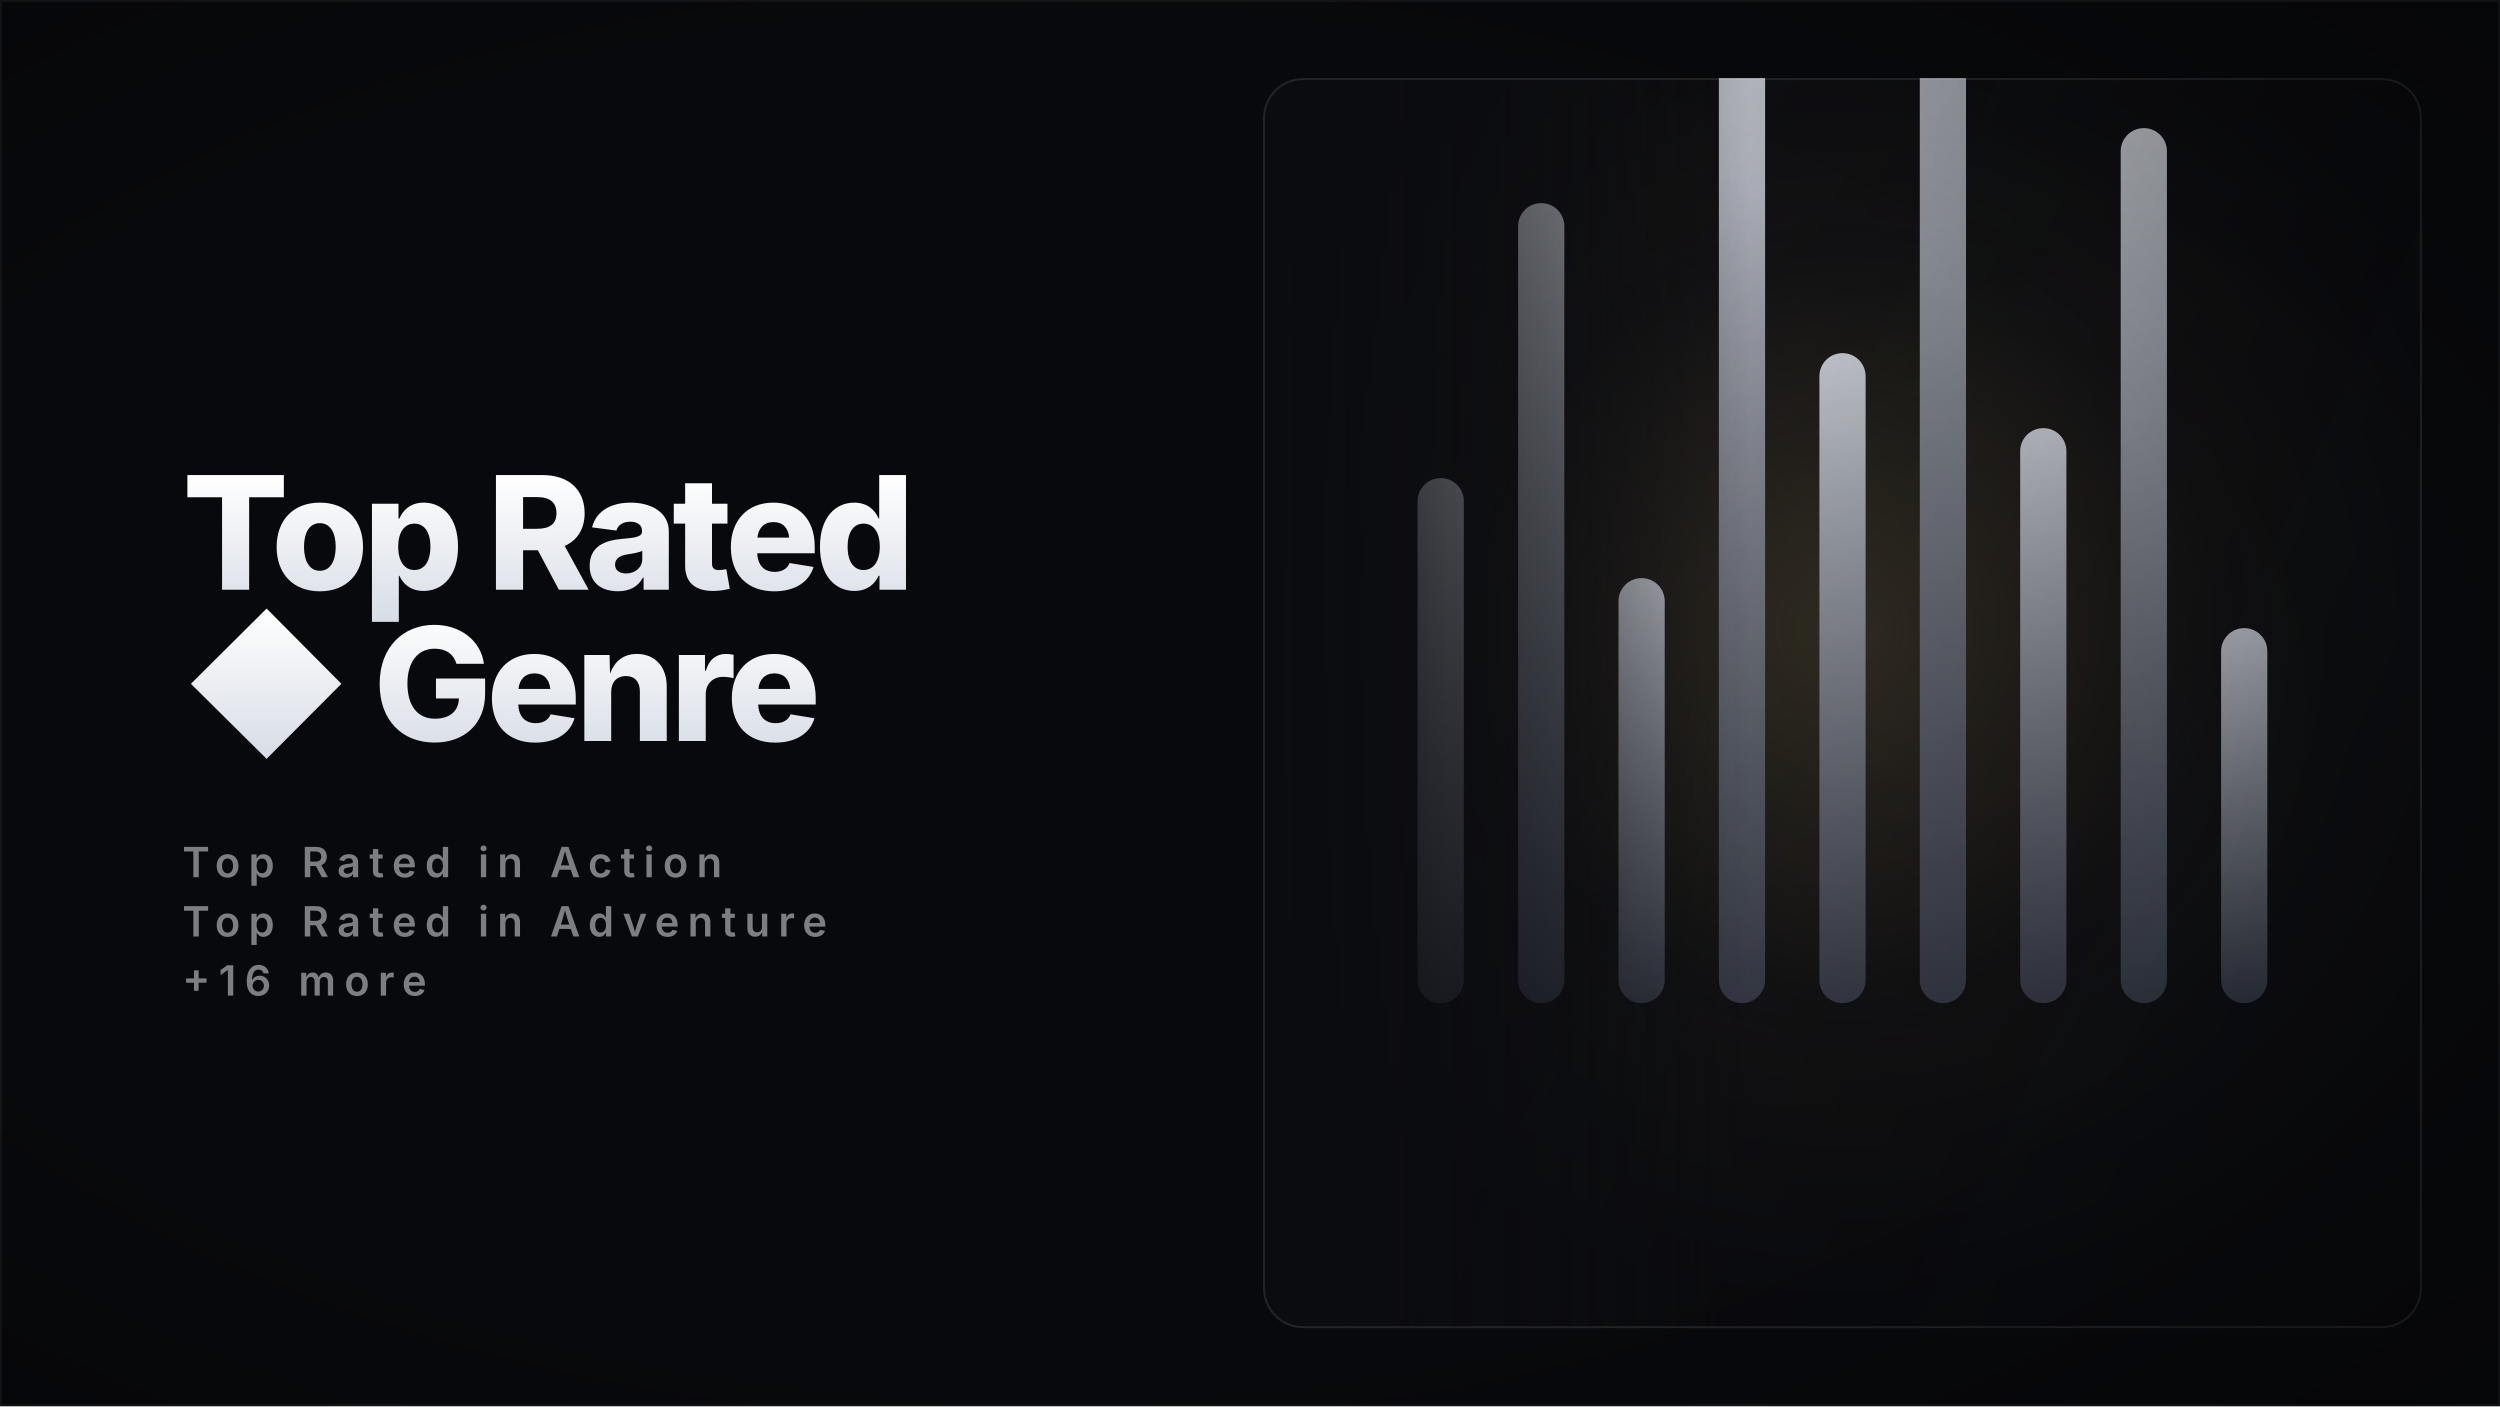
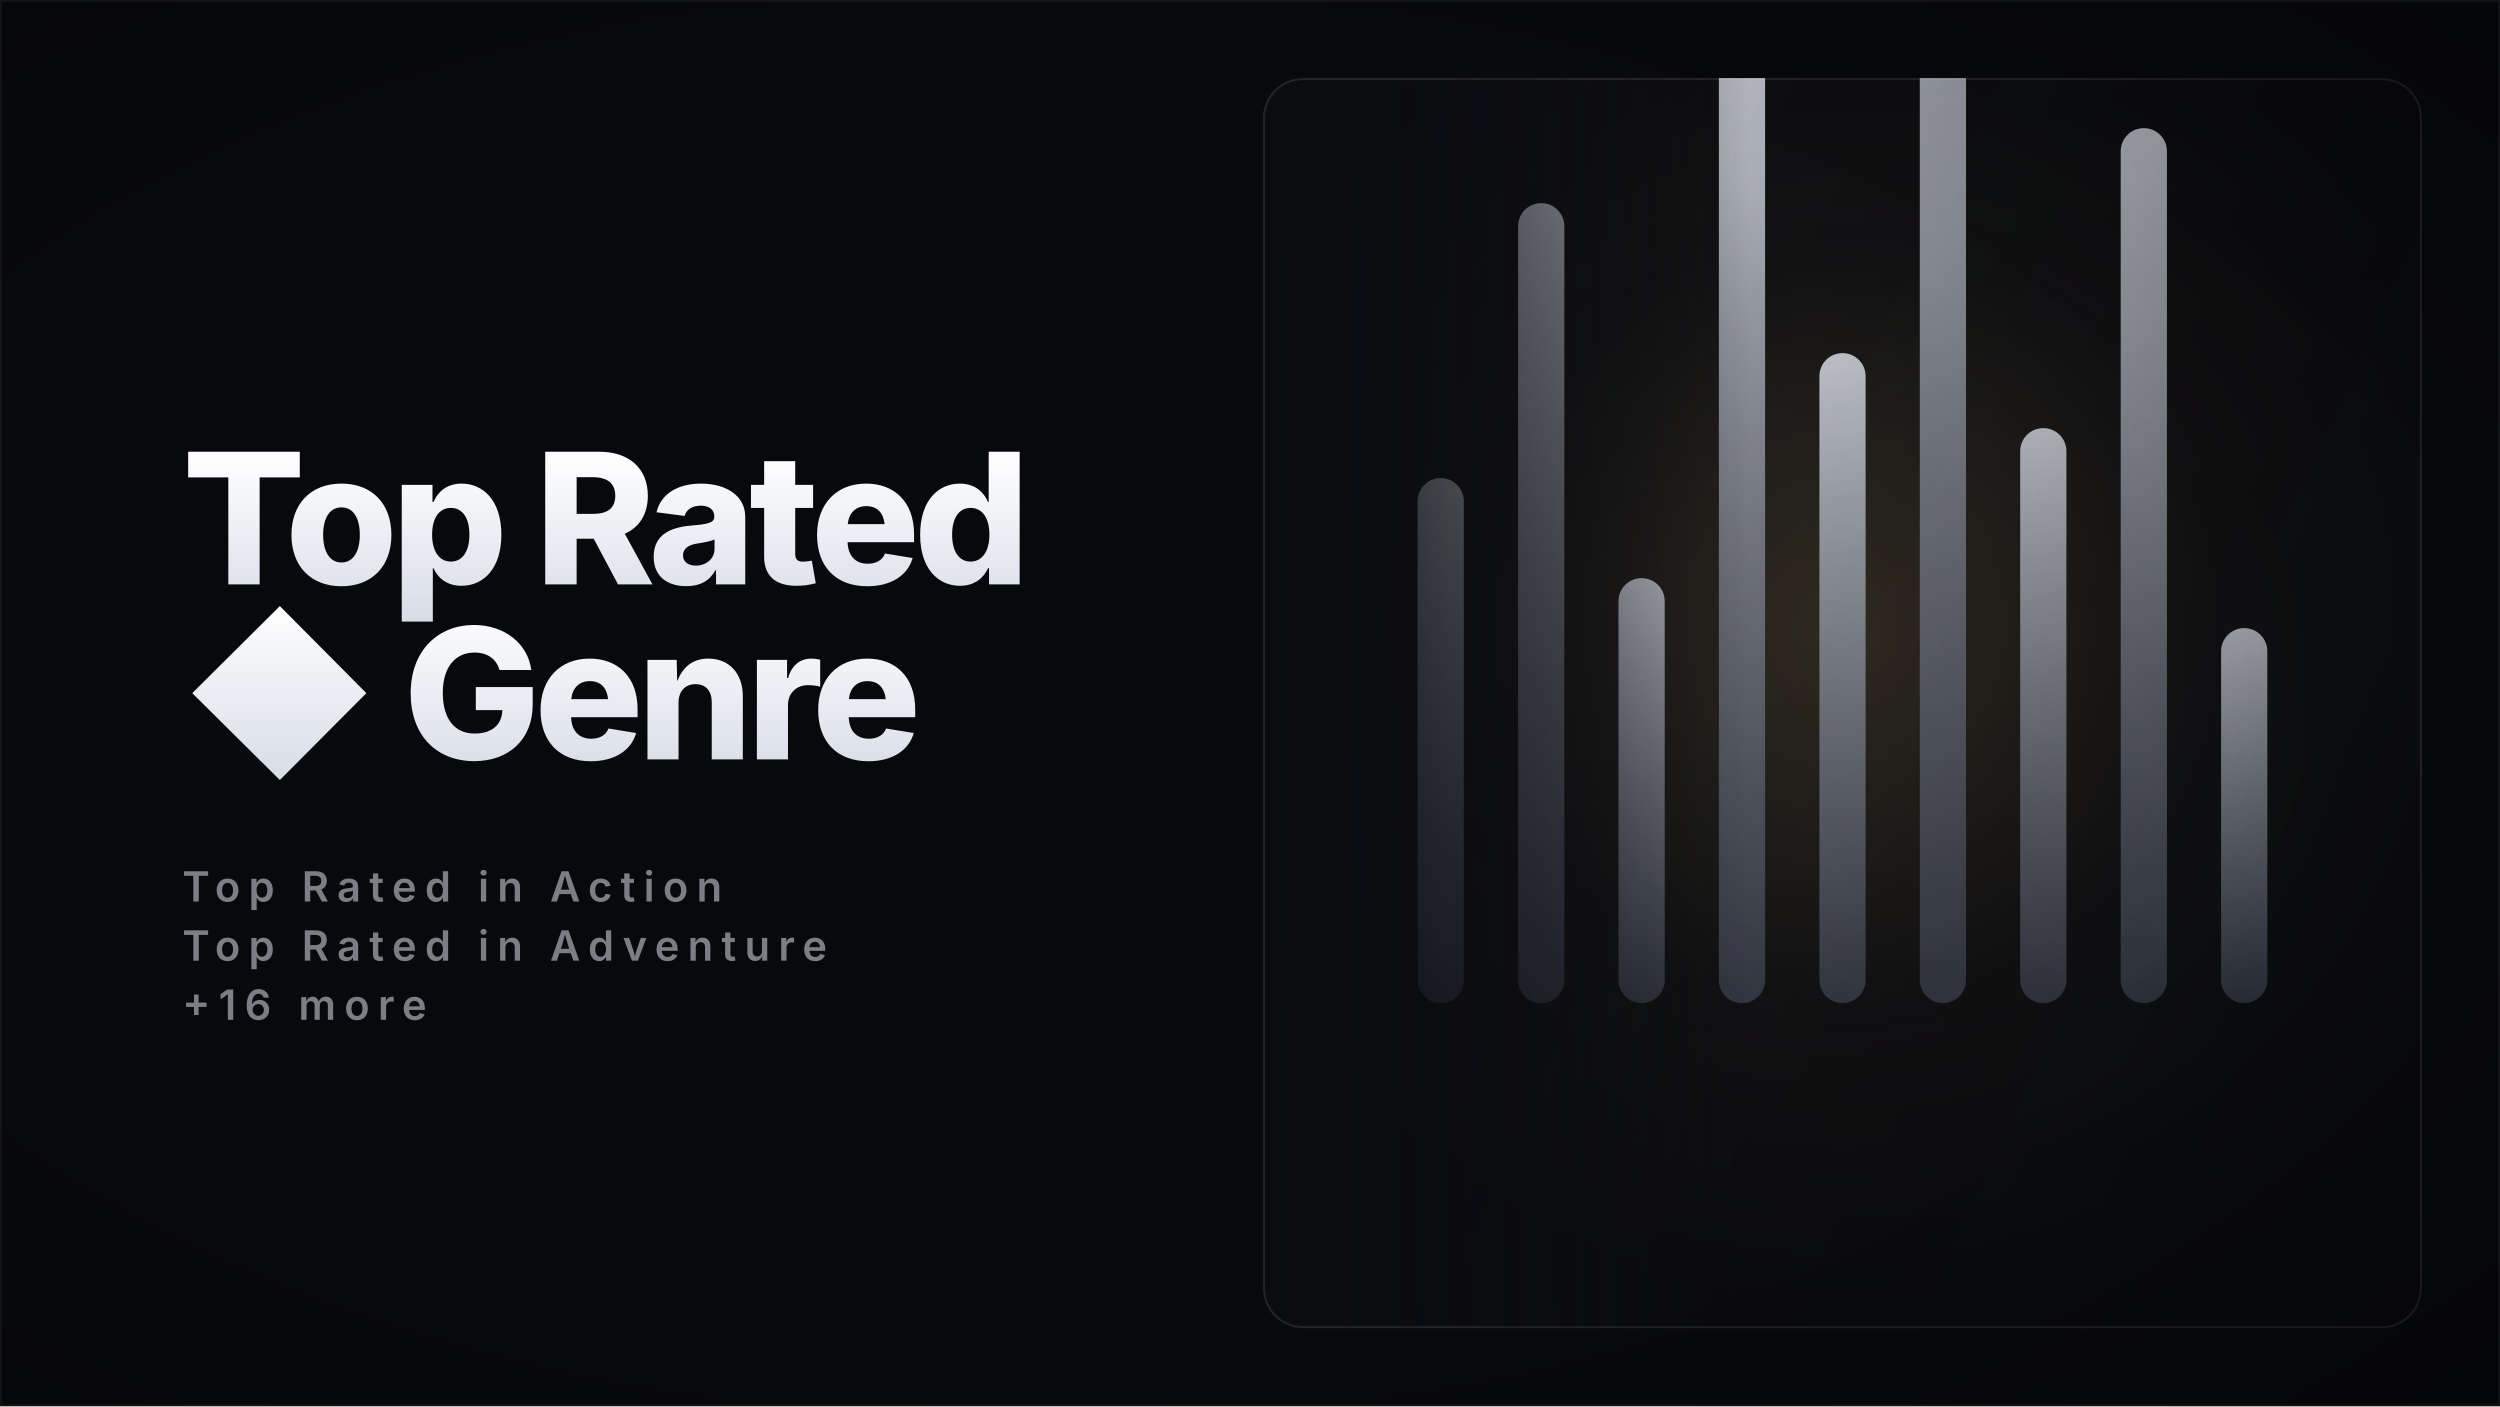
<svg xmlns="http://www.w3.org/2000/svg" width="1920" height="1080" viewBox="0 0 1920 1080" role="img" aria-label="Top Rated ◆ Genre — movies collection cover" shape-rendering="geometricPrecision" text-rendering="geometricPrecision">
  <defs>
    <linearGradient id="titleFill" x1="0" y1="0" x2="0" y2="1">
      <stop offset="0" stop-color="#FFFFFF" />
      <stop offset="1" stop-color="#D7DCE6" />
    </linearGradient>
    <linearGradient id="feather" x1="0" y1="0" x2="1" y2="0">
      <stop offset="0" stop-color="#0B0C10" stop-opacity="1" />
      <stop offset="0.6" stop-color="#0B0C10" stop-opacity="0.55" />
      <stop offset="1" stop-color="#0B0C10" stop-opacity="0" />
    </linearGradient>
    <linearGradient id="panelShade" x1="0" y1="0" x2="1" y2="0.5">
      <stop offset="0" stop-color="rgba(6,7,10,0)" />
      <stop offset="1" stop-color="rgba(6,7,10,0.42)" />
    </linearGradient>
    <radialGradient id="vignette" cx="0.42" cy="0.5" r="0.85">
      <stop offset="0.55" stop-color="rgba(0,0,0,0)" />
      <stop offset="1" stop-color="rgba(0,0,0,0.45)" />
    </radialGradient>
    <clipPath id="cardClip">
      <rect x="970" y="60" width="890" height="960" rx="30" />
    </clipPath>
    <linearGradient id="ivoryS" x1="0" y1="0" x2="1" y2="1">
      <stop offset="0" stop-color="#FFFFFF" />
      <stop offset="1" stop-color="#9AA2B4" />
    </linearGradient>
    <radialGradient id="glow" cx="0.5" cy="0.5" r="0.5">
      <stop offset="0" stop-color="#C8A96A" stop-opacity="0.26" />
      <stop offset="0.55" stop-color="#C8A96A" stop-opacity="0.05" />
      <stop offset="1" stop-color="#C8A96A" stop-opacity="0" />
    </radialGradient>
    <linearGradient id="beamG" x1="0" y1="0" x2="0" y2="1">
      <stop offset="0" stop-color="#FFFFFF" stop-opacity="0.34" />
      <stop offset="1" stop-color="#FFFFFF" stop-opacity="0" />
    </linearGradient>
    <linearGradient id="barG" x1="0" y1="1" x2="0" y2="0">
      <stop offset="0" stop-color="#3A3F4D" />
      <stop offset="0.6" stop-color="#C9CEDB" />
      <stop offset="1" stop-color="#FFFFFF" />
    </linearGradient>
    <linearGradient id="colG" x1="0" y1="1" x2="0" y2="0">
      <stop offset="0" stop-color="#4A5060" stop-opacity="0.85" />
      <stop offset="1" stop-color="#E8ECF4" />
    </linearGradient>
    <radialGradient id="disc" cx="0.38" cy="0.34" r="0.75">
      <stop offset="0" stop-color="#FFFFFF" stop-opacity="0.9" />
      <stop offset="1" stop-color="#C8A96A" stop-opacity="0.12" />
    </radialGradient>
    <style>
      .glow { animation: glowPulse 11s ease-in-out infinite; }
      @keyframes glowPulse { 0%,100% { opacity: 0.68; } 50% { opacity: 1; } }
      @media (prefers-reduced-motion: reduce) { .glow { animation: none; } }
    </style>
  </defs>
  <rect x="0" y="0" width="1920" height="1080" fill="#08090C" />
  <rect x="970" y="60" width="890" height="960" rx="30" fill="#0B0C10" />
  <g clip-path="url(#cardClip)">
    <g>
      <circle cx="1415" cy="482.4" r="528" fill="url(#glow)" class="glow" />
      <rect x="1088.7" y="367.2" width="35.5" height="403.2" rx="17.7" fill="url(#colG)" />
      <rect x="1165.9" y="156" width="35.5" height="614.4" rx="17.7" fill="url(#colG)" />
      <rect x="1243" y="444" width="35.5" height="326.4" rx="17.7" fill="url(#colG)" />
      <rect x="1320.1" y="2.4" width="35.5" height="768" rx="17.7" fill="url(#colG)" />
      <rect x="1397.3" y="271.2" width="35.5" height="499.2" rx="17.7" fill="url(#colG)" />
      <rect x="1474.4" y="-112.8" width="35.5" height="883.2" rx="17.7" fill="url(#colG)" />
      <rect x="1551.5" y="328.8" width="35.5" height="441.6" rx="17.7" fill="url(#colG)" />
      <rect x="1628.7" y="98.4" width="35.5" height="672" rx="17.7" fill="url(#colG)" />
      <rect x="1705.8" y="482.4" width="35.5" height="288" rx="17.7" fill="url(#colG)" />
      <line x1="1044.8" y1="770.4" x2="1769.8" y2="770.4" stroke="url(#ivoryS)" stroke-width="2" opacity="0.5" />
    </g>
    <rect x="970" y="60" width="890" height="960" fill="url(#panelShade)" />
    <rect x="970" y="60" width="373.8" height="960" fill="url(#feather)" />
  </g>
  <rect x="970.75" y="60.75" width="888.5" height="958.5" rx="30" fill="none" stroke="rgba(255,255,255,0.10)" stroke-width="1.5" />
  <rect x="0" y="0" width="1920" height="1080" fill="url(#vignette)" />
  <g>
-     <text x="140" y="452.9" font-family="Inter" font-size="121" font-weight="800" letter-spacing="-4.24" fill="url(#titleFill)">Top Rated</text>
-     <text x="140" y="569.1" font-family="Inter" font-size="121" font-weight="800" letter-spacing="-4.24" fill="url(#titleFill)">◆ Genre</text>
-     <text x="140" y="673.7" font-family="Inter" font-size="32" font-weight="600" letter-spacing="6.40" fill="rgba(231,235,243,0.52)">Top Rated in Action</text>
-     <text x="140" y="719.2" font-family="Inter" font-size="32" font-weight="600" letter-spacing="6.40" fill="rgba(231,235,243,0.52)">Top Rated in Adventure</text>
-     <text x="140" y="764.6" font-family="Inter" font-size="32" font-weight="600" letter-spacing="6.40" fill="rgba(231,235,243,0.52)">+16 more</text>
+     <text x="140" y="448.8" font-family="Inter" font-size="140" font-weight="800" letter-spacing="-4.90" fill="url(#titleFill)">Top Rated</text>
+     <text x="140" y="583.2" font-family="Inter" font-size="140" font-weight="800" letter-spacing="-4.90" fill="url(#titleFill)">◆ Genre</text>
+     <text x="140" y="692.4" font-family="Inter" font-size="32" font-weight="600" letter-spacing="6.40" fill="rgba(231,235,243,0.52)">Top Rated in Action</text>
+     <text x="140" y="737.8" font-family="Inter" font-size="32" font-weight="600" letter-spacing="6.40" fill="rgba(231,235,243,0.52)">Top Rated in Adventure</text>
+     <text x="140" y="783.2" font-family="Inter" font-size="32" font-weight="600" letter-spacing="6.40" fill="rgba(231,235,243,0.52)">+16 more</text>
  </g>
  <rect x="0.75" y="0.75" width="1918.5" height="1078.5" fill="none" stroke="rgba(255,255,255,0.05)" stroke-width="1.5" />
</svg>
